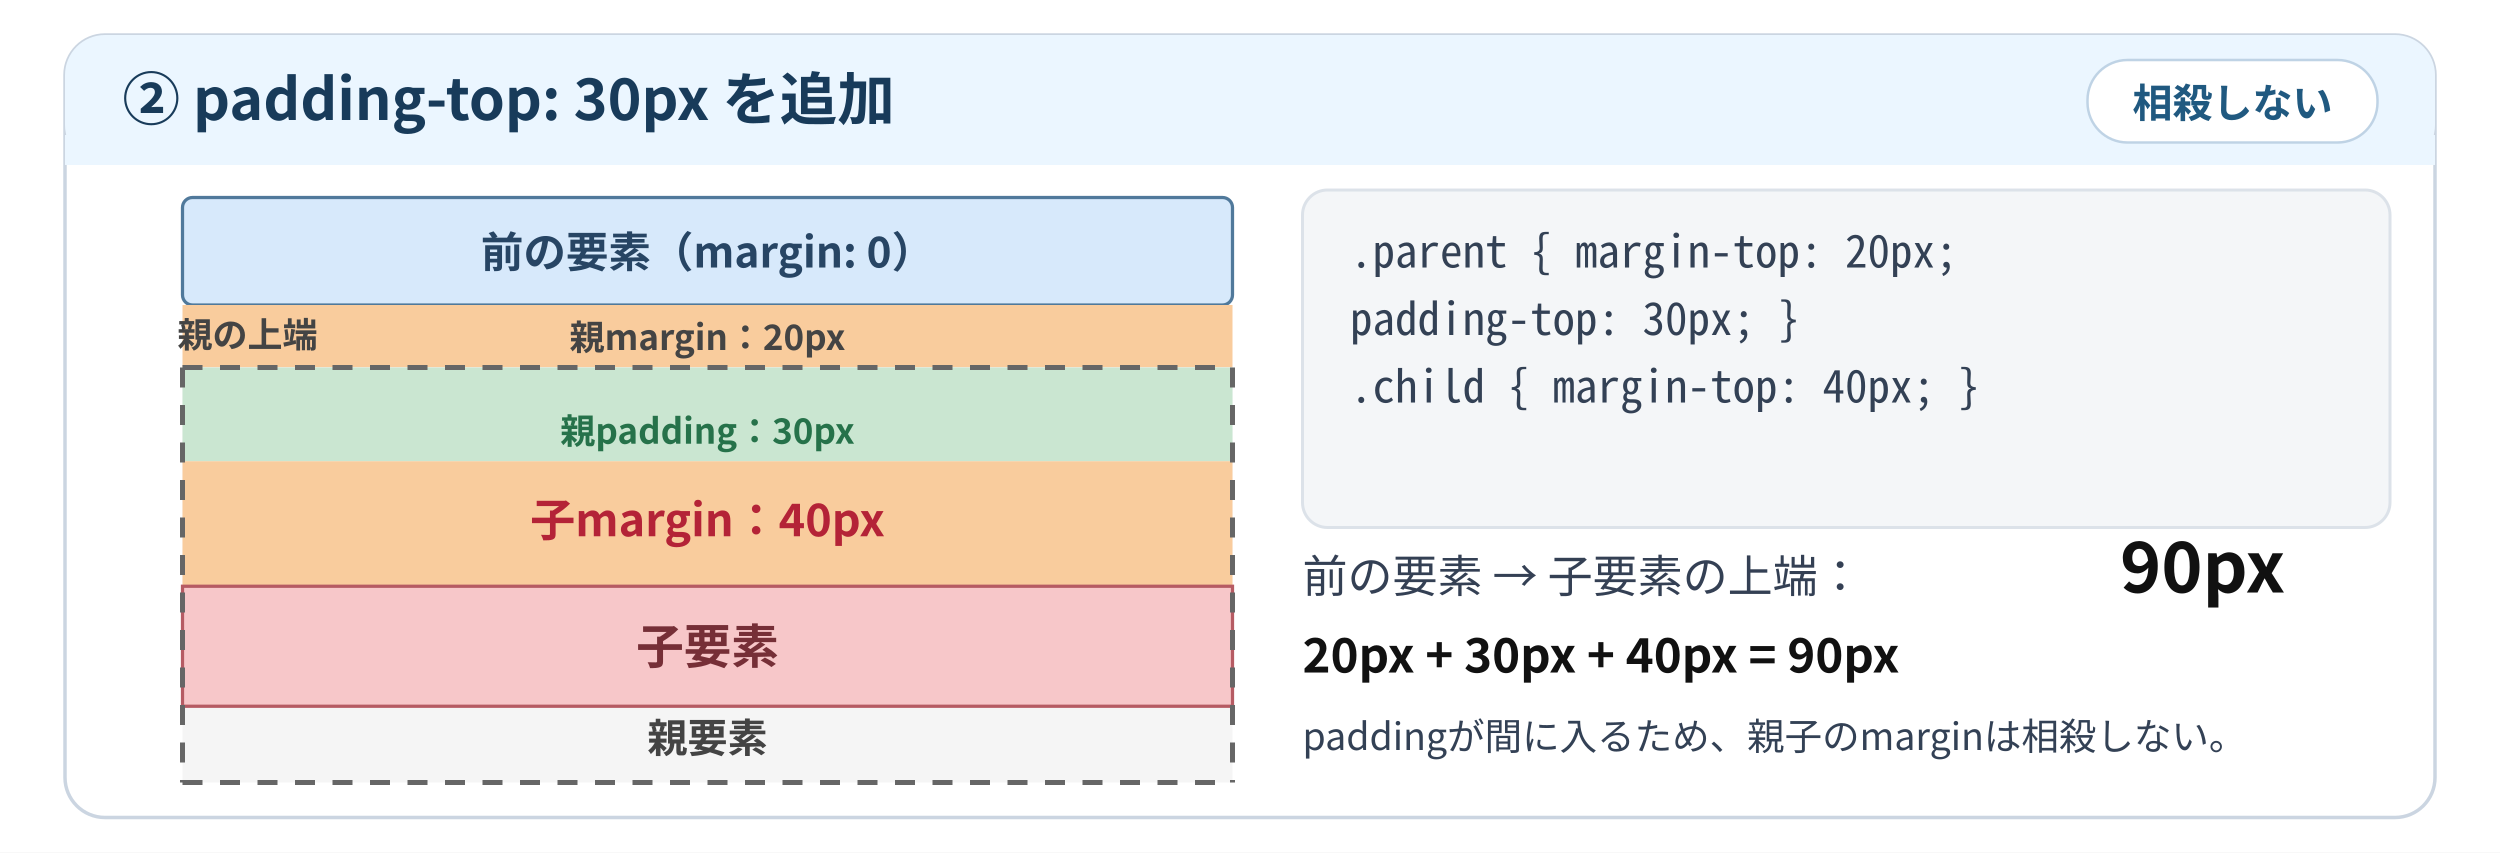
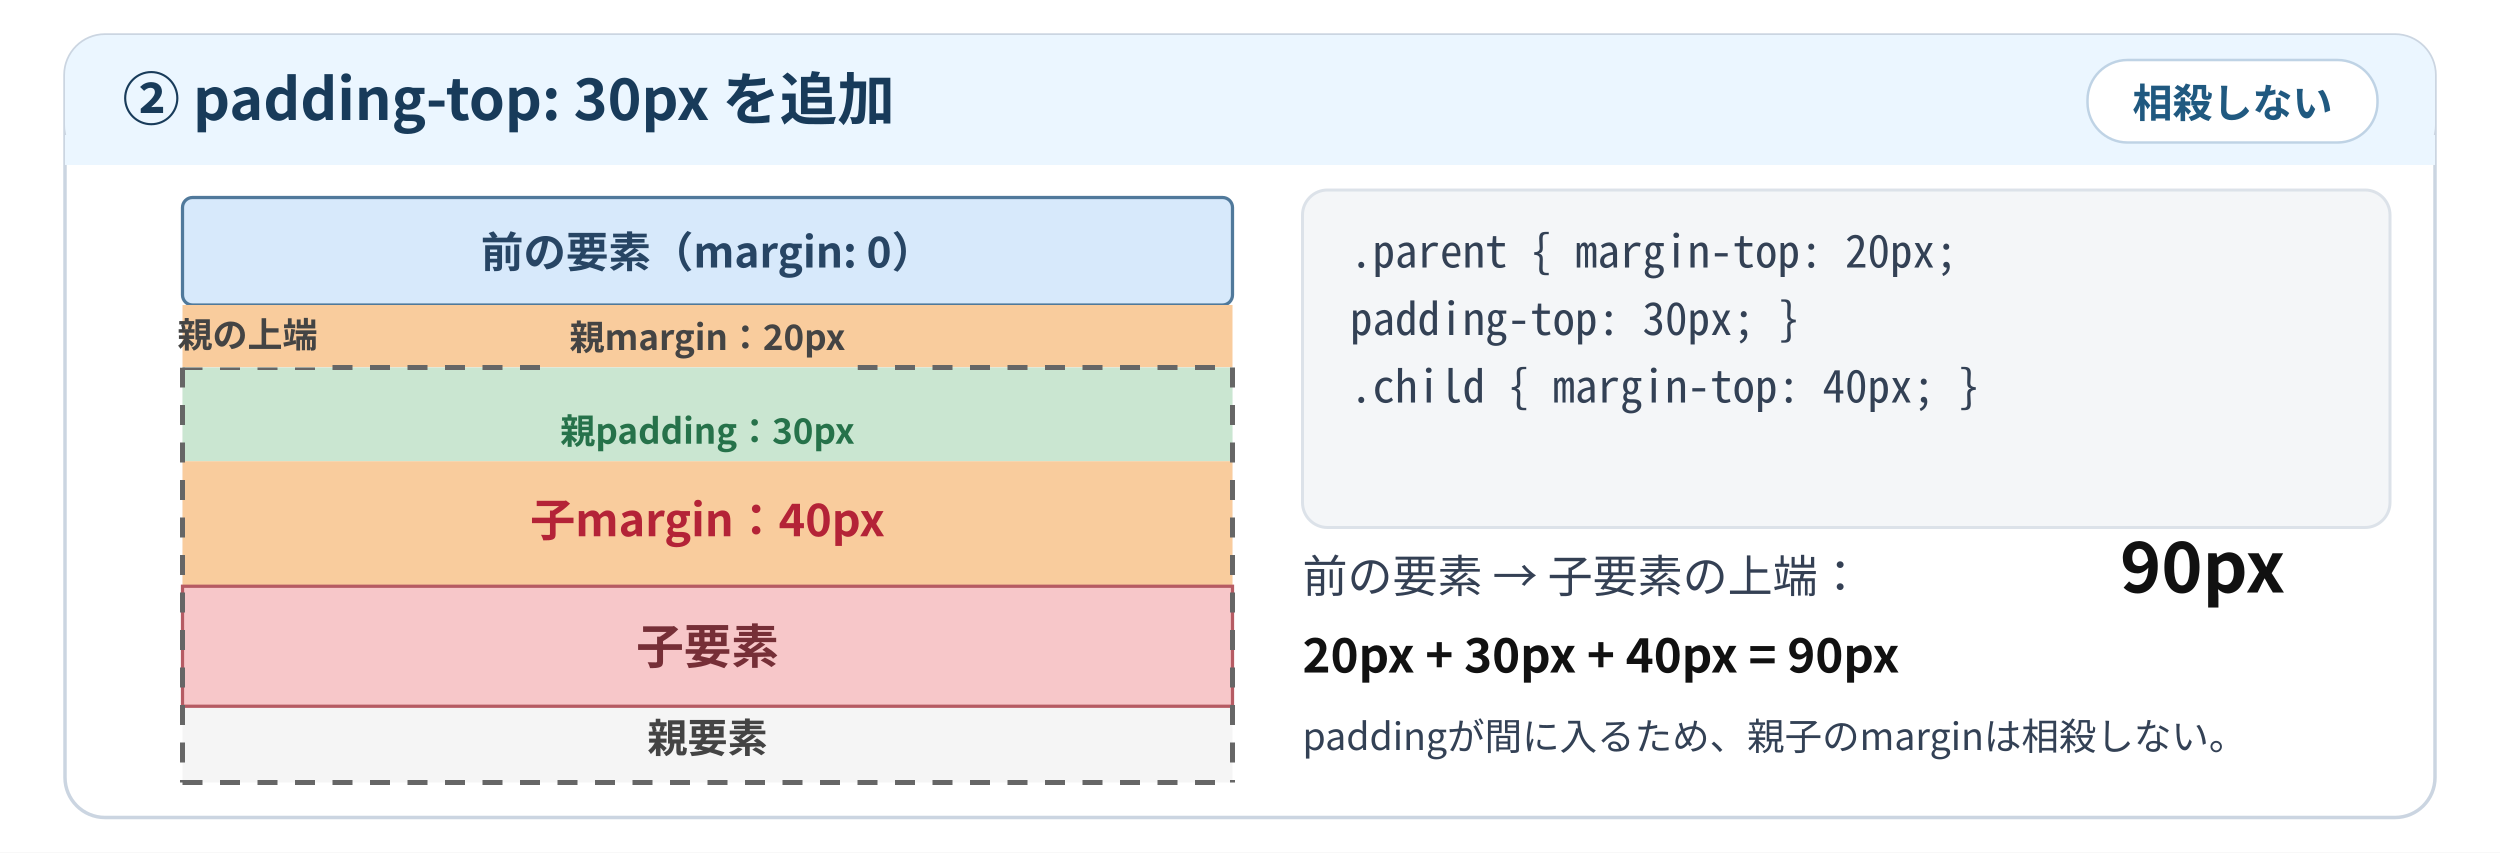
<svg xmlns="http://www.w3.org/2000/svg" width="1000" height="341" viewBox="0 432 1000 341" role="img" aria-labelledby="title desc">
+   <defs>
+     <mask id="guide-gap-1" maskUnits="userSpaceOnUse" maskContentUnits="userSpaceOnUse" x="0" y="432" width="1000" height="341" style="mask-type:luminance">
+       <rect x="0" y="432" width="1000" height="341" fill="#ffffff" />
+       <rect x="66" y="551" width="65" height="28" fill="#000000" />
+       <rect x="222" y="552" width="121" height="28" fill="#000000" />
+     </mask>
+     <mask id="guide-gap-2" maskUnits="userSpaceOnUse" maskContentUnits="userSpaceOnUse" x="0" y="432" width="1000" height="341" style="mask-type:luminance">
+       <rect x="0" y="432" width="1000" height="341" fill="#ffffff" />
+       <rect x="66" y="551" width="65" height="28" fill="#000000" />
+     </mask>
+   </defs>
  <rect x="0" y="432" width="1000" height="341" fill="#FFFFFF" />
  <rect x="26" y="446" width="948" height="313" rx="16" fill="#FFFFFF" stroke="#CBD5E1" stroke-width="1.4" />
  <rect x="26" y="446" width="948" height="52" rx="16" fill="#EBF6FF" />
  <rect x="26" y="486" width="948" height="12" rx="0" fill="#EBF6FF" />
  <text x="49" y="480" font-family="'Noto Sans CJK JP', sans-serif" font-size="23" fill="#183B5A" font-weight="700">② padding-top: 30px を追加</text>
  <rect x="835" y="456" width="116" height="33" rx="16" fill="#FFFFFF" stroke="#BFD3E5" stroke-width="1" />
  <text x="893" y="479" font-family="'Noto Sans CJK JP', sans-serif" font-size="16" fill="#205980" font-weight="700" text-anchor="middle">相殺しない</text>
  <rect x="73" y="511" width="420" height="43" rx="4" fill="#D7E9FB" stroke="#50799B" stroke-width="1.3" />
  <text x="283" y="539" font-family="'Noto Sans CJK JP', sans-serif" font-size="17" fill="#274564" font-weight="700" text-anchor="middle">前の要素（margin: 0）</text>
  <rect x="73" y="554" width="420" height="25" rx="0" fill="#f9cc9d" />
  <text x="283" y="572" font-family="'Noto Sans CJK JP', sans-serif" font-size="14" fill="#9C5A13" font-weight="700" text-anchor="middle" style="fill: #444444">親margin：20px</text>
  <rect x="73" y="579" width="420" height="166" rx="0" fill="#f5f5f5" />
  <rect x="73" y="579" width="420" height="37.5" rx="0" fill="#cae6d1" />
  <text x="283" y="609.5" font-family="'Noto Sans CJK JP', sans-serif" font-size="14" fill="#26724a" font-weight="700" text-anchor="middle">親padding：30px</text>
  <rect x="73" y="616.5" width="420" height="50" rx="0" fill="#f9cc9d" />
  <text x="283" y="646.5" font-family="'Noto Sans CJK JP', sans-serif" font-size="18" fill="#9C5A13" font-weight="700" text-anchor="middle" style="fill: #b42337">子margin：40px</text>
  <rect x="73" y="666.5" width="420" height="48" rx="0" fill="#F7C7C9" stroke="#B65B63" stroke-width="1.3" />
  <text x="283" y="697.5" font-family="'Noto Sans CJK JP', sans-serif" font-size="19" fill="#762F37" font-weight="700" text-anchor="middle">子要素</text>
  <text x="283" y="733" font-family="'Noto Sans CJK JP', sans-serif" font-size="16" fill="#444444" font-weight="700" text-anchor="middle">親要素</text>
-   <line x1="73" y1="579" x2="493" y2="579" stroke="#666666" stroke-width="2" stroke-dasharray="8 7" />
-   <line x1="73" y1="579" x2="73" y2="745" stroke="#666666" stroke-width="2" stroke-dasharray="8 7" />
+   <line x1="73" y1="579" x2="493" y2="579" stroke="#666666" stroke-width="2" stroke-dasharray="8 7" mask="url(#guide-gap-1)" />
+   <line x1="73" y1="579" x2="73" y2="745" stroke="#666666" stroke-width="2" stroke-dasharray="8 7" mask="url(#guide-gap-2)" />
  <line x1="493" y1="579" x2="493" y2="745" stroke="#666666" stroke-width="2" stroke-dasharray="8 7" />
  <line x1="73" y1="745" x2="493" y2="745" stroke="#666666" stroke-width="2" stroke-dasharray="8 7" />
  <text x="71" y="571" font-family="'Noto Sans CJK JP', sans-serif" font-size="14" fill="#444444" font-weight="700">親の上端</text>
  <rect x="521" y="508" width="435" height="135" rx="10" fill="#F4F6F8" stroke="#DCE2E9" stroke-width="1.2" />
  <text x="540" y="539" font-family="'Noto Sans Mono CJK JP', monospace" font-size="18" fill="#334155">.parent { margin-top: 20px;</text>
  <text x="540" y="566" font-family="'Noto Sans Mono CJK JP', monospace" font-size="18" fill="#334155">          padding-top: 30px; }</text>
  <text x="540" y="593" font-family="'Noto Sans Mono CJK JP', monospace" font-size="18" fill="#334155">.child  { margin-top: 40px; }</text>
  <text x="521" y="669" font-family="'Noto Sans CJK JP', sans-serif" font-size="18" fill="#344054">前の要素 → 子要素の上端：</text>
  <text x="848" y="669" font-family="'Noto Sans CJK JP', sans-serif" font-size="28" fill="#B44B25" font-weight="700" style="fill: #111111">90px</text>
  <text x="521" y="701" font-family="'Noto Sans CJK JP', sans-serif" font-size="19" fill="#0E527F" font-weight="700" style="fill: #111111">20px + 30px + 40px = 90px</text>
  <text x="521" y="732" font-family="'Noto Sans CJK JP', sans-serif" font-size="15" fill="#334155">paddingが間に入るため、親子のmarginは相殺しない。</text>
</svg>
